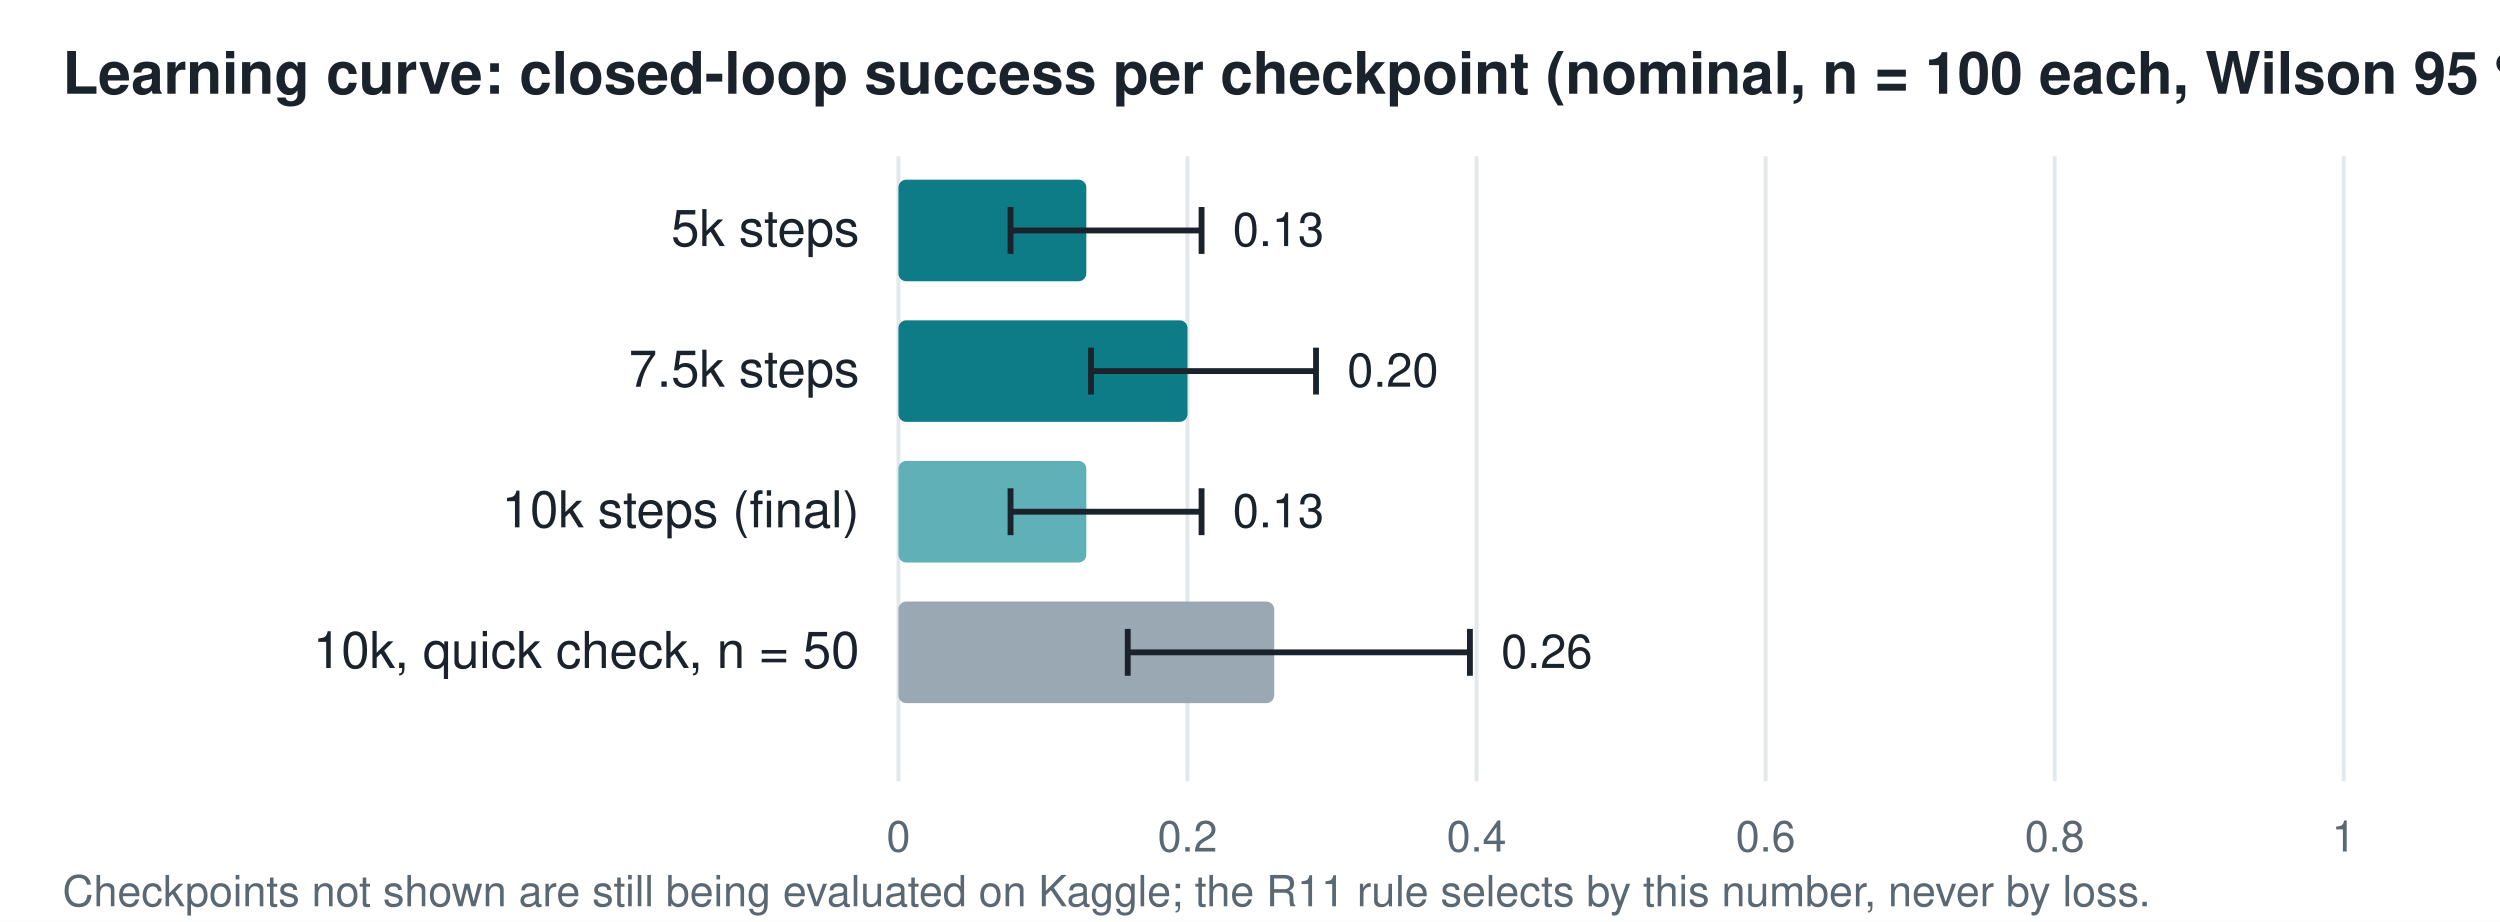
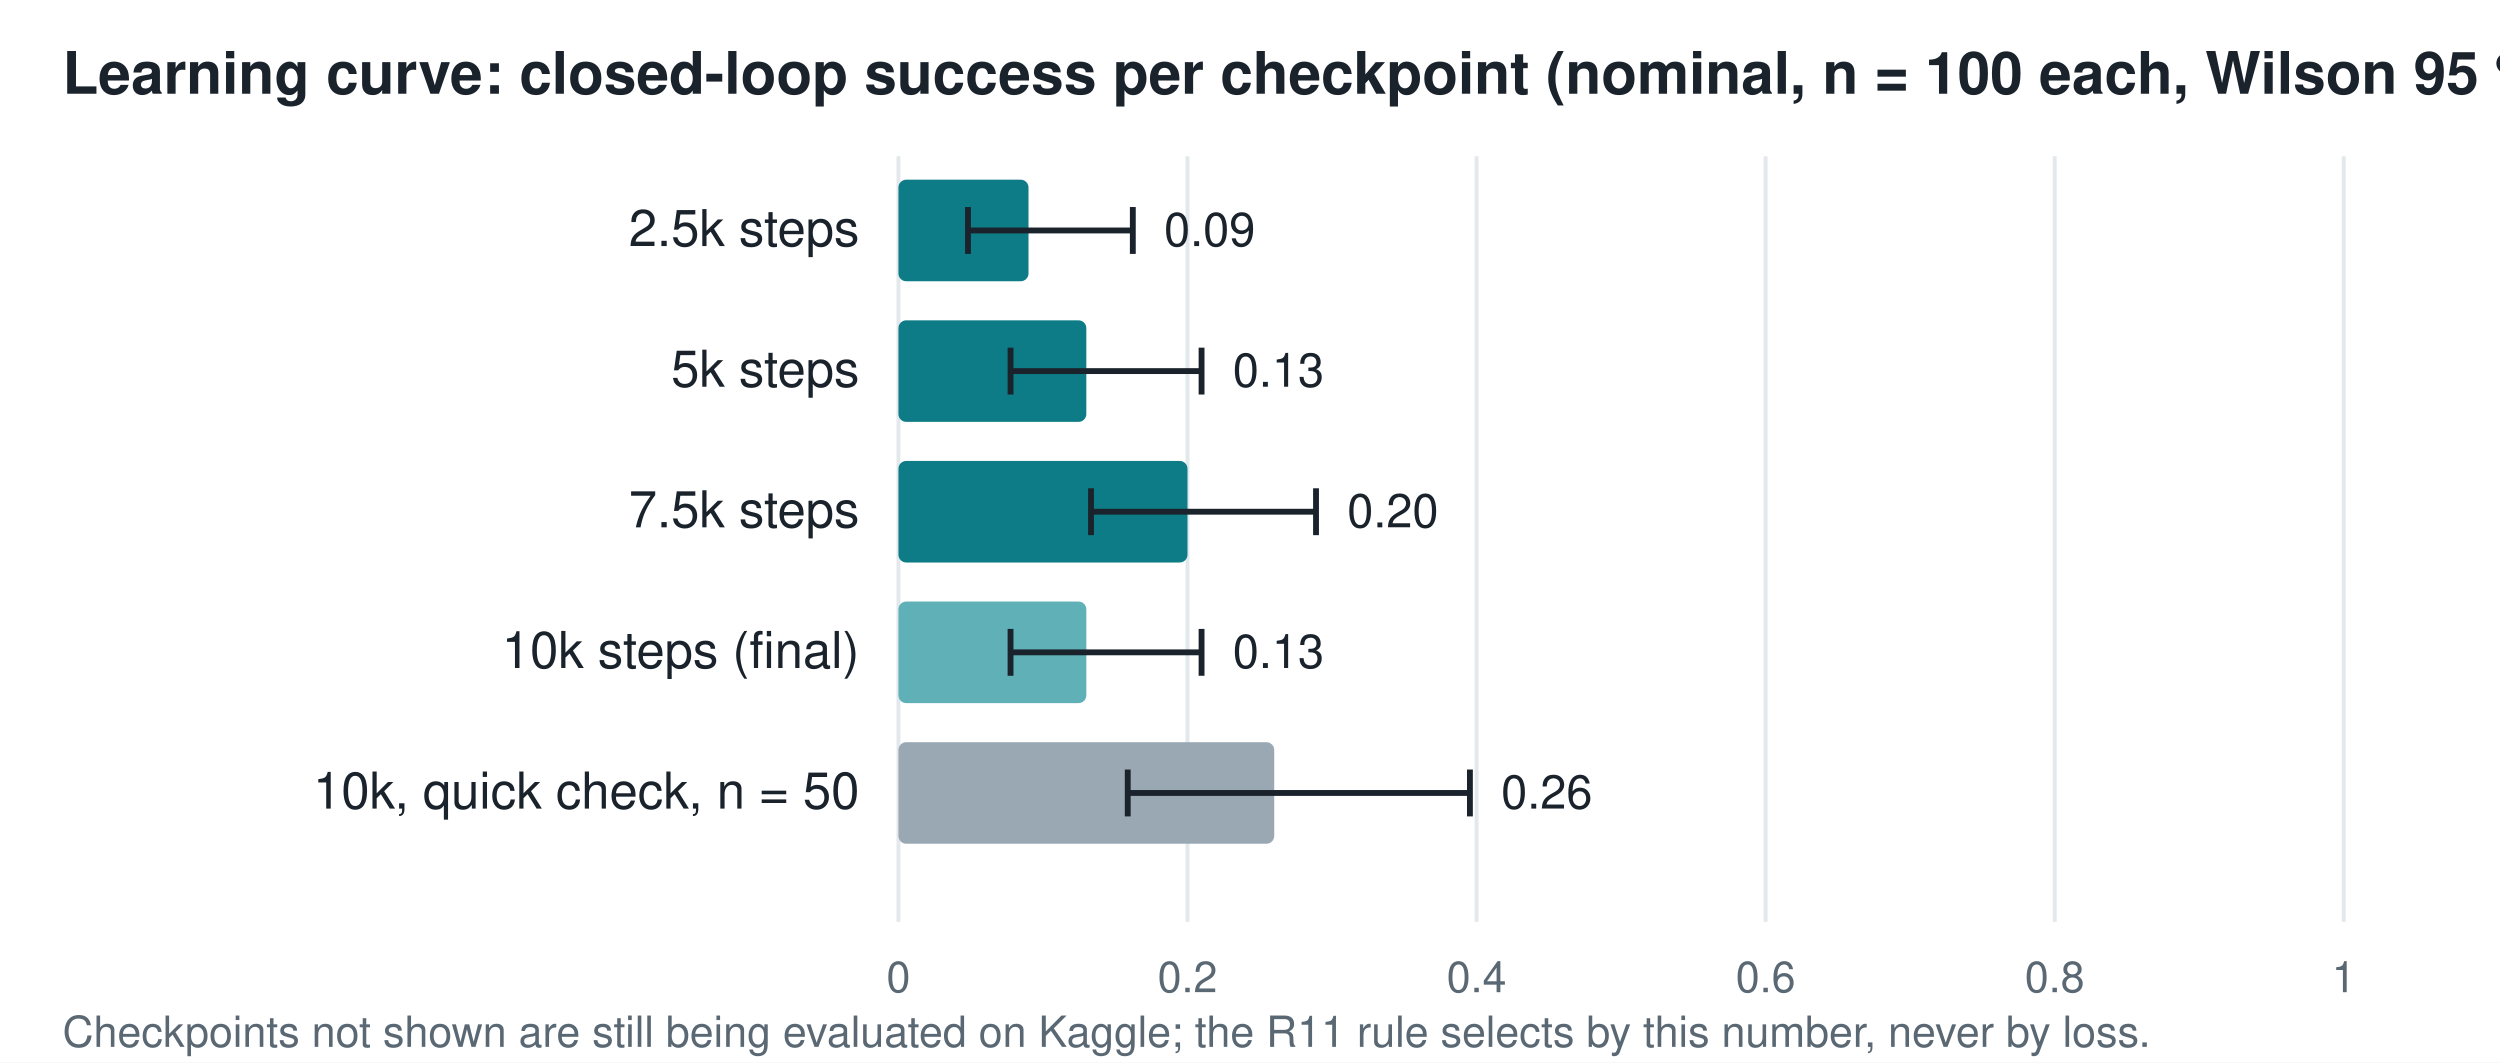
- <svg xmlns="http://www.w3.org/2000/svg" viewBox="0 0 640 236" width="640" height="236" font-family="IBM Plex Sans, Helvetica, Arial, sans-serif" font-size="13">
-   <rect width="640" height="236" fill="#FFFFFF" />
+ <svg xmlns="http://www.w3.org/2000/svg" viewBox="0 0 640 272" width="640" height="272" font-family="IBM Plex Sans, Helvetica, Arial, sans-serif" font-size="13">
+   <rect width="640" height="272" fill="#FFFFFF" />
  <text x="16" y="24" font-size="15" font-weight="600" fill="#1A232C">Learning curve: closed-loop success per checkpoint (nominal, n = 100 each, Wilson 95 %)</text>
-   <line x1="230.0" y1="40" x2="230.0" y2="200" stroke="#E3E8EC" stroke-width="1" />
-   <text x="230.0" y="218" text-anchor="middle" fill="#5A6874" font-size="11">0</text>
-   <line x1="304.0" y1="40" x2="304.0" y2="200" stroke="#E3E8EC" stroke-width="1" />
-   <text x="304.0" y="218" text-anchor="middle" fill="#5A6874" font-size="11">0.2</text>
-   <line x1="378.0" y1="40" x2="378.0" y2="200" stroke="#E3E8EC" stroke-width="1" />
-   <text x="378.0" y="218" text-anchor="middle" fill="#5A6874" font-size="11">0.4</text>
-   <line x1="452.0" y1="40" x2="452.0" y2="200" stroke="#E3E8EC" stroke-width="1" />
-   <text x="452.0" y="218" text-anchor="middle" fill="#5A6874" font-size="11">0.6</text>
-   <line x1="526.0" y1="40" x2="526.0" y2="200" stroke="#E3E8EC" stroke-width="1" />
-   <text x="526.0" y="218" text-anchor="middle" fill="#5A6874" font-size="11">0.8</text>
-   <line x1="600.0" y1="40" x2="600.0" y2="200" stroke="#E3E8EC" stroke-width="1" />
-   <text x="600.0" y="218" text-anchor="middle" fill="#5A6874" font-size="11">1</text>
-   <text x="220" y="63.0" text-anchor="end" fill="#1A232C">5k steps</text>
-   <rect x="230" y="46" width="48.1" height="26" fill="#0E7C86" rx="2" />
-   <line x1="258.7" y1="59.0" x2="307.6" y2="59.0" stroke="#1A232C" stroke-width="1.5" />
-   <line x1="258.7" y1="53.0" x2="258.7" y2="65.0" stroke="#1A232C" stroke-width="1.5" />
-   <line x1="307.6" y1="53.0" x2="307.6" y2="65.0" stroke="#1A232C" stroke-width="1.5" />
-   <text x="315.6" y="63.0" fill="#1A232C" font-size="12">0.13</text>
-   <text x="220" y="99.0" text-anchor="end" fill="#1A232C">7.5k steps</text>
-   <rect x="230" y="82" width="74.0" height="26" fill="#0E7C86" rx="2" />
-   <line x1="279.3" y1="95.0" x2="336.9" y2="95.0" stroke="#1A232C" stroke-width="1.5" />
-   <line x1="279.3" y1="89.0" x2="279.3" y2="101.0" stroke="#1A232C" stroke-width="1.5" />
-   <line x1="336.9" y1="89.0" x2="336.9" y2="101.0" stroke="#1A232C" stroke-width="1.5" />
-   <text x="344.9" y="99.0" fill="#1A232C" font-size="12">0.20</text>
-   <text x="220" y="135.0" text-anchor="end" fill="#1A232C">10k steps (final)</text>
-   <rect x="230" y="118" width="48.1" height="26" fill="#5FB0B7" rx="2" />
-   <line x1="258.7" y1="131.0" x2="307.6" y2="131.0" stroke="#1A232C" stroke-width="1.5" />
-   <line x1="258.7" y1="125.0" x2="258.7" y2="137.0" stroke="#1A232C" stroke-width="1.5" />
-   <line x1="307.6" y1="125.0" x2="307.6" y2="137.0" stroke="#1A232C" stroke-width="1.5" />
-   <text x="315.6" y="135.0" fill="#1A232C" font-size="12">0.13</text>
-   <text x="220" y="171.0" text-anchor="end" fill="#1A232C">10k, quick check, n = 50</text>
-   <rect x="230" y="154" width="96.2" height="26" fill="#9AA8B3" rx="2" />
-   <line x1="288.7" y1="167.0" x2="376.3" y2="167.0" stroke="#1A232C" stroke-width="1.5" />
-   <line x1="288.7" y1="161.0" x2="288.7" y2="173.0" stroke="#1A232C" stroke-width="1.5" />
-   <line x1="376.3" y1="161.0" x2="376.3" y2="173.0" stroke="#1A232C" stroke-width="1.5" />
-   <text x="384.3" y="171.0" fill="#1A232C" font-size="12">0.26</text>
-   <text x="16" y="232" fill="#5A6874" font-size="11">Checkpoints not shown are still being evaluated on Kaggle; the R11 rule selects by this number, never by loss.</text>
+   <line x1="230.0" y1="40" x2="230.0" y2="236" stroke="#E3E8EC" stroke-width="1" />
+   <text x="230.0" y="254" text-anchor="middle" fill="#5A6874" font-size="11">0</text>
+   <line x1="304.0" y1="40" x2="304.0" y2="236" stroke="#E3E8EC" stroke-width="1" />
+   <text x="304.0" y="254" text-anchor="middle" fill="#5A6874" font-size="11">0.2</text>
+   <line x1="378.0" y1="40" x2="378.0" y2="236" stroke="#E3E8EC" stroke-width="1" />
+   <text x="378.0" y="254" text-anchor="middle" fill="#5A6874" font-size="11">0.4</text>
+   <line x1="452.0" y1="40" x2="452.0" y2="236" stroke="#E3E8EC" stroke-width="1" />
+   <text x="452.0" y="254" text-anchor="middle" fill="#5A6874" font-size="11">0.6</text>
+   <line x1="526.0" y1="40" x2="526.0" y2="236" stroke="#E3E8EC" stroke-width="1" />
+   <text x="526.0" y="254" text-anchor="middle" fill="#5A6874" font-size="11">0.8</text>
+   <line x1="600.0" y1="40" x2="600.0" y2="236" stroke="#E3E8EC" stroke-width="1" />
+   <text x="600.0" y="254" text-anchor="middle" fill="#5A6874" font-size="11">1</text>
+   <text x="220" y="63.0" text-anchor="end" fill="#1A232C">2.5k steps</text>
+   <rect x="230" y="46" width="33.3" height="26" fill="#0E7C86" rx="2" />
+   <line x1="247.8" y1="59.0" x2="290.0" y2="59.0" stroke="#1A232C" stroke-width="1.5" />
+   <line x1="247.8" y1="53.0" x2="247.8" y2="65.0" stroke="#1A232C" stroke-width="1.5" />
+   <line x1="290.0" y1="53.0" x2="290.0" y2="65.0" stroke="#1A232C" stroke-width="1.5" />
+   <text x="298.0" y="63.0" fill="#1A232C" font-size="12">0.09</text>
+   <text x="220" y="99.0" text-anchor="end" fill="#1A232C">5k steps</text>
+   <rect x="230" y="82" width="48.1" height="26" fill="#0E7C86" rx="2" />
+   <line x1="258.7" y1="95.0" x2="307.6" y2="95.0" stroke="#1A232C" stroke-width="1.5" />
+   <line x1="258.7" y1="89.0" x2="258.7" y2="101.0" stroke="#1A232C" stroke-width="1.5" />
+   <line x1="307.6" y1="89.0" x2="307.6" y2="101.0" stroke="#1A232C" stroke-width="1.5" />
+   <text x="315.6" y="99.0" fill="#1A232C" font-size="12">0.13</text>
+   <text x="220" y="135.0" text-anchor="end" fill="#1A232C">7.5k steps</text>
+   <rect x="230" y="118" width="74.0" height="26" fill="#0E7C86" rx="2" />
+   <line x1="279.3" y1="131.0" x2="336.9" y2="131.0" stroke="#1A232C" stroke-width="1.5" />
+   <line x1="279.3" y1="125.0" x2="279.3" y2="137.0" stroke="#1A232C" stroke-width="1.5" />
+   <line x1="336.9" y1="125.0" x2="336.9" y2="137.0" stroke="#1A232C" stroke-width="1.5" />
+   <text x="344.9" y="135.0" fill="#1A232C" font-size="12">0.20</text>
+   <text x="220" y="171.0" text-anchor="end" fill="#1A232C">10k steps (final)</text>
+   <rect x="230" y="154" width="48.1" height="26" fill="#5FB0B7" rx="2" />
+   <line x1="258.7" y1="167.0" x2="307.6" y2="167.0" stroke="#1A232C" stroke-width="1.5" />
+   <line x1="258.7" y1="161.0" x2="258.7" y2="173.0" stroke="#1A232C" stroke-width="1.5" />
+   <line x1="307.6" y1="161.0" x2="307.6" y2="173.0" stroke="#1A232C" stroke-width="1.5" />
+   <text x="315.6" y="171.0" fill="#1A232C" font-size="12">0.13</text>
+   <text x="220" y="207.0" text-anchor="end" fill="#1A232C">10k, quick check, n = 50</text>
+   <rect x="230" y="190" width="96.2" height="26" fill="#9AA8B3" rx="2" />
+   <line x1="288.7" y1="203.0" x2="376.3" y2="203.0" stroke="#1A232C" stroke-width="1.5" />
+   <line x1="288.7" y1="197.0" x2="288.7" y2="209.0" stroke="#1A232C" stroke-width="1.5" />
+   <line x1="376.3" y1="197.0" x2="376.3" y2="209.0" stroke="#1A232C" stroke-width="1.5" />
+   <text x="384.3" y="207.0" fill="#1A232C" font-size="12">0.26</text>
+   <text x="16" y="268" fill="#5A6874" font-size="11">Checkpoints not shown are still being evaluated on Kaggle; the R11 rule selects by this number, never by loss.</text>
</svg>
